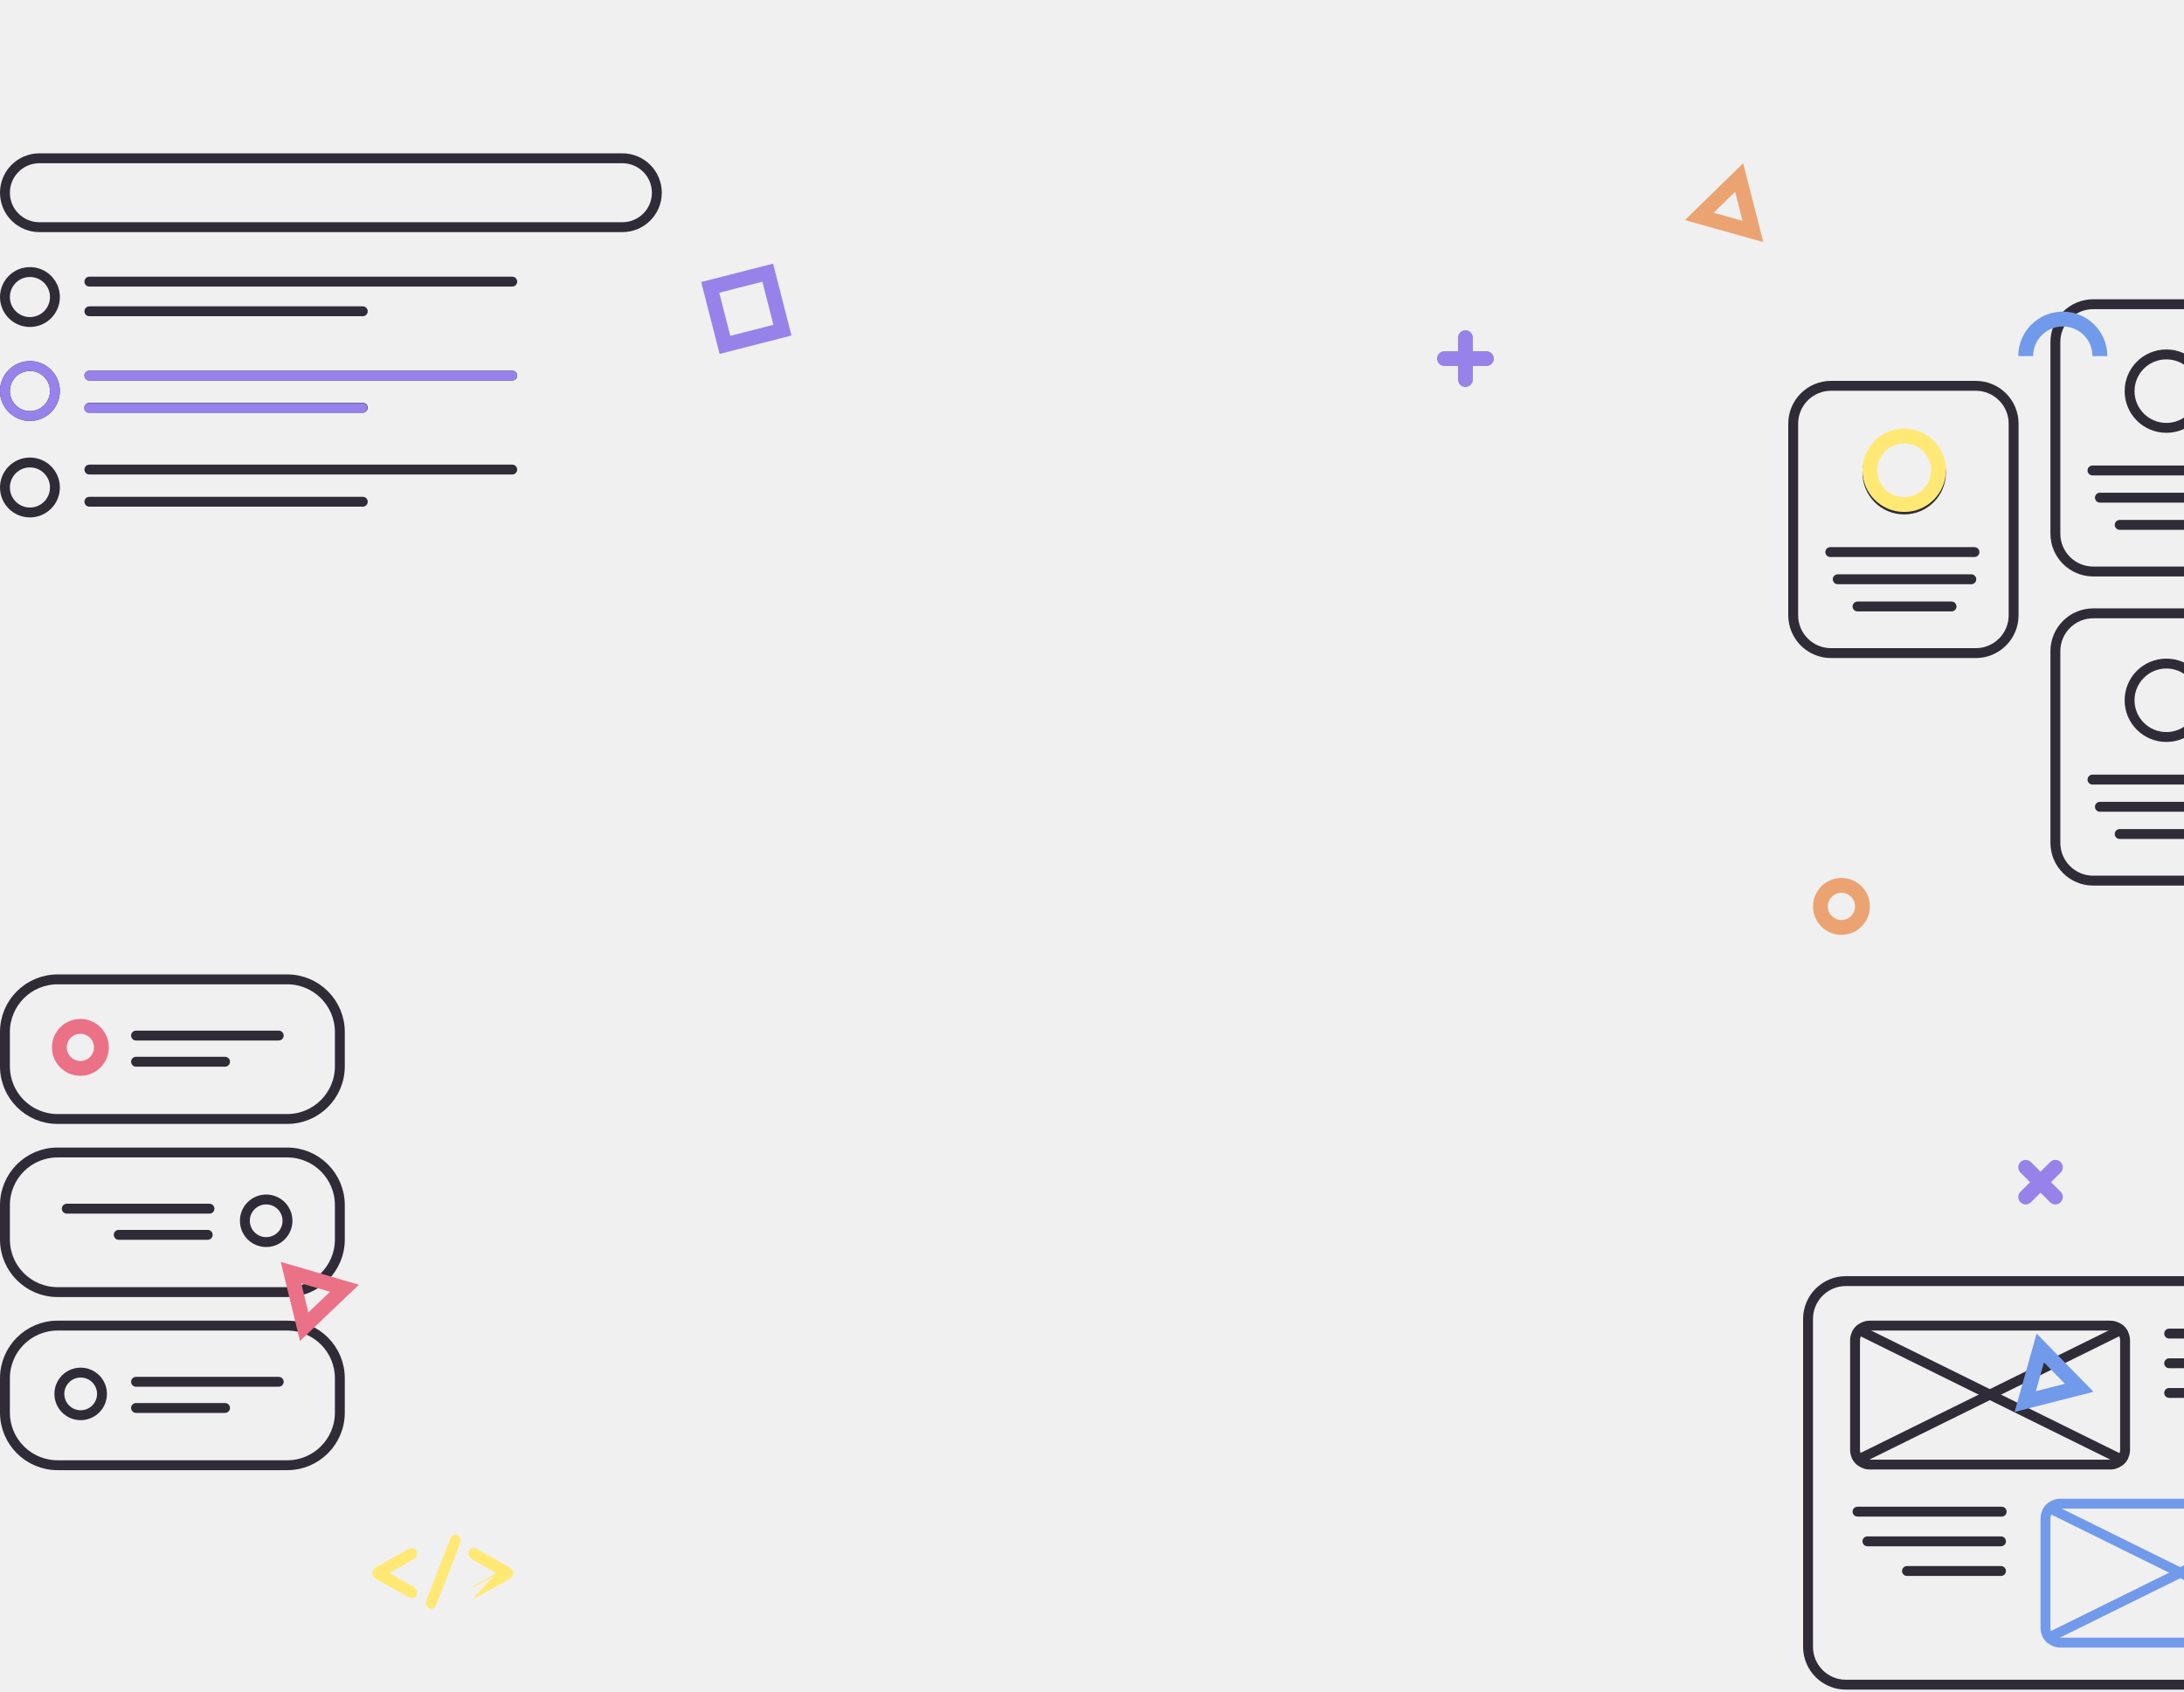
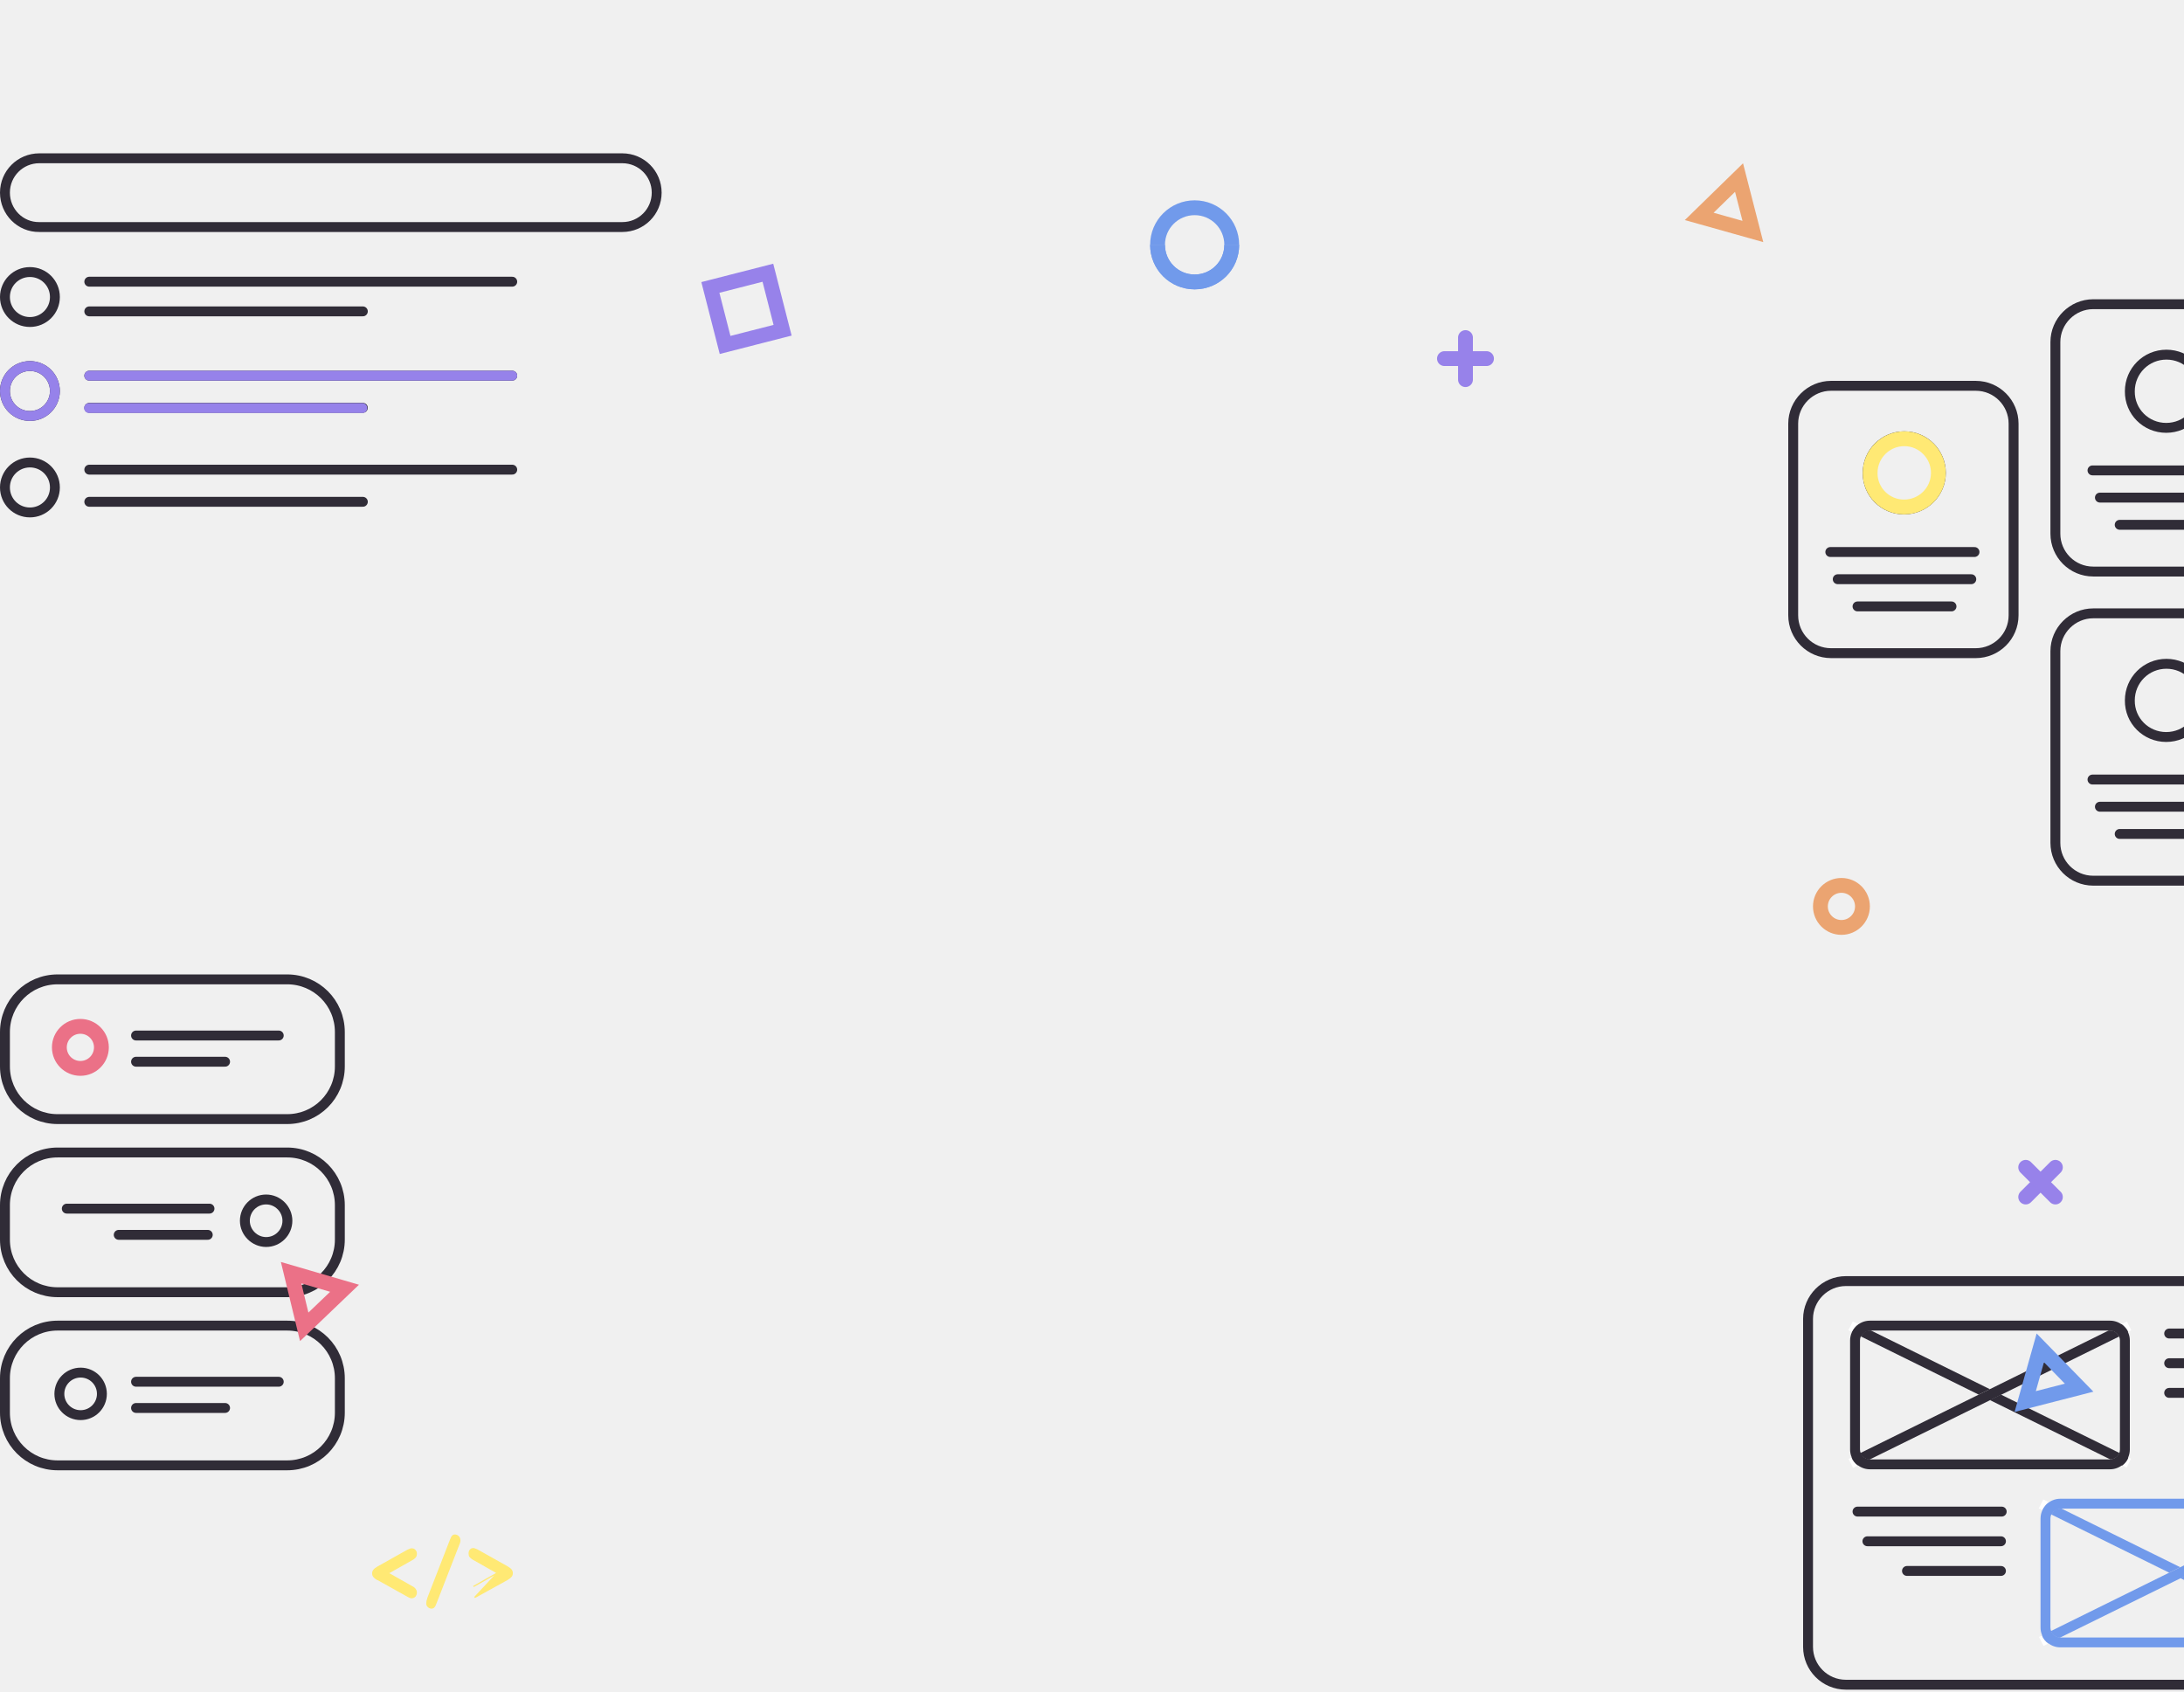
- <svg xmlns="http://www.w3.org/2000/svg" width="883" height="684" viewBox="0 0 883 684" fill="none">
-   <rect x="731" y="518" width="227.176" height="163.186" rx="15.304" stroke="#302C37" stroke-width="4" />
-   <path d="M877 539.225H935.284" stroke="#302C37" stroke-width="4" stroke-linecap="round" stroke-linejoin="round" />
-   <path d="M751 611.225H809.284" stroke="#302C37" stroke-width="4" stroke-linecap="round" stroke-linejoin="round" />
-   <path d="M877 551.225H931.011" stroke="#302C37" stroke-width="4" stroke-linecap="round" stroke-linejoin="round" />
-   <path d="M755 623.225H809.011" stroke="#302C37" stroke-width="4" stroke-linecap="round" stroke-linejoin="round" />
-   <path d="M877 563.225H915.01" stroke="#302C37" stroke-width="4" stroke-linecap="round" stroke-linejoin="round" />
-   <path d="M771 635.225H809.01" stroke="#302C37" stroke-width="4" stroke-linecap="round" stroke-linejoin="round" />
-   <rect x="750" y="536" width="109.18" height="56.187" rx="6.026" stroke="#302C37" stroke-width="4" />
-   <mask id="mask0" mask-type="alpha" maskUnits="userSpaceOnUse" x="748" y="534" width="114" height="61">
-     <rect x="750" y="536" width="109.18" height="56.187" rx="6.026" fill="white" stroke="white" stroke-width="4" />
-   </mask>
-   <g mask="url(#mask0)">
-     <path d="M750 537L858.899 590.767" stroke="#302C37" stroke-width="4" stroke-linecap="square" />
-     <path d="M859 537L750.101 590.767" stroke="#302C37" stroke-width="4" stroke-linecap="square" />
+ <svg xmlns="http://www.w3.org/2000/svg" xmlns:xlink="http://www.w3.org/1999/xlink" version="1.1" id="Layer_1" x="0px" y="0px" viewBox="0 0 883 684" style="enable-background:new 0 0 883 684;" xml:space="preserve">
+   <style type="text/css">
+ 	.st0{fill:none;stroke:#302C37;stroke-width:4;}
+ 	.st1{fill:none;stroke:#302C37;stroke-width:4;stroke-linecap:round;stroke-linejoin:round;}
+ 	.st2{fill:#302C37;}
+ 	.st3{clip-path:url(#SVGID_2_);fill:#FFFFFF;}
+ 	.st4{clip-path:url(#SVGID_2_);fill:#302C37;}
+ 	.st5{fill:#719AEB;}
+ 	.st6{clip-path:url(#SVGID_4_);fill:#FFFFFF;}
+ 	.st7{clip-path:url(#SVGID_4_);fill:#719AEB;}
+ 	.st8{fill:none;stroke:#9782EA;stroke-width:6;}
+ 	.st9{fill:#FFE974;}
+ 	.st10{fill:none;stroke:#FFE974;stroke-width:0.5;}
+ 	.st11{fill:none;stroke:#EBA471;stroke-width:6;}
+ 	.st12{fill:none;stroke:#719AEB;stroke-width:6;}
+ 	.st13{fill:none;stroke:#EB7187;stroke-width:6;}
+ 	.st14{fill:none;stroke:#9782EA;stroke-width:6;stroke-linecap:round;stroke-linejoin:round;}
+ 	.st15{fill:none;stroke:#9682EA;stroke-width:4;stroke-linecap:round;stroke-linejoin:round;}
+ 	.st16{fill:none;stroke:#FFE974;stroke-width:6;}
+ </style>
+   <g>
+     <path class="st0" d="M746.3,518h196.6c8.5,0,15.3,6.9,15.3,15.3v132.6c0,8.5-6.9,15.3-15.3,15.3H746.3c-8.5,0-15.3-6.9-15.3-15.3   V533.3C731,524.9,737.9,518,746.3,518z" />
+     <line class="st1" x1="877" y1="539.2" x2="935.3" y2="539.2" />
+     <line class="st1" x1="751" y1="611.2" x2="809.3" y2="611.2" />
+     <line class="st1" x1="877" y1="551.2" x2="931" y2="551.2" />
+     <line class="st1" x1="755" y1="623.2" x2="809" y2="623.2" />
+     <line class="st1" x1="877" y1="563.2" x2="915" y2="563.2" />
+     <line class="st1" x1="771" y1="635.2" x2="809" y2="635.2" />
+     <path class="st2" d="M756,536v2h97.1c1.1,0,2.1,0.4,2.8,1.2c0.7,0.7,1.2,1.7,1.2,2.8v44.1c0,1.1-0.4,2.1-1.2,2.8   c-0.7,0.7-1.7,1.2-2.8,1.2H756c-1.1,0-2.1-0.4-2.8-1.2c-0.7-0.7-1.2-1.7-1.2-2.8V542c0-1.1,0.4-2.1,1.2-2.8   c0.7-0.7,1.7-1.2,2.8-1.2V536v-2c-4.4,0-8,3.6-8,8v44.1c0,4.4,3.6,8,8,8h97.1c4.4,0,8-3.6,8-8V542c0-4.4-3.6-8-8-8H756V536" />
+     <g>
+       <defs>
+         <polyline id="SVGID_1_" points="747.3,534.3 861.7,534.3 861.7,593.4 747.3,593.4 747.3,534.3    " />
+       </defs>
+       <clipPath id="SVGID_2_">
+         <use xlink:href="#SVGID_1_" style="overflow:visible;" />
+       </clipPath>
+       <path class="st3" d="M860.5,589.3c-0.6,1.3-1.4,2.4-2.5,3.2l1.8,0.9l1.8-3.6L860.5,589.3" />
+       <path class="st4" d="M860.5,589.3c-0.6,1.3-1.4,2.4-2.5,3.2l0,0C859.1,591.7,860,590.6,860.5,589.3L860.5,589.3" />
+       <path class="st3" d="M859.9,534.3L859.9,534.3l-2.2,1.1c0.4,0.2,0.7,0.5,1,0.8c0.7,0.7,1.3,1.4,1.7,2.3l1.3-0.6L859.9,534.3" />
+       <path class="st4" d="M858.7,536.2c0.7,0.7,1.3,1.4,1.7,2.3l0,0C860,537.7,859.4,536.9,858.7,536.2" />
+       <path class="st3" d="M749.1,534.3L749.1,534.3l-1.8,3.6v0l1.4,0.7c0.6-1.3,1.5-2.4,2.6-3.2L749.1,534.3" />
+       <path class="st3" d="M748.6,589.3l-1.2,0.6l1.8,3.6l1.9-0.9C750,591.7,749.2,590.5,748.6,589.3" />
+       <path class="st4" d="M748.6,589.3L748.6,589.3c0.5,1.3,1.4,2.4,2.5,3.2l0,0C750,591.7,749.2,590.5,748.6,589.3" />
+       <path class="st4" d="M756.5,538H756c-1.1,0-2.1,0.4-2.8,1.2c-0.3,0.3-0.6,0.8-0.8,1.2l47.6,23.5l4.5-2.2L756.5,538" />
+       <path class="st4" d="M756.5,538H756c-1.1,0-2.1,0.4-2.8,1.2c-0.3,0.3-0.6,0.8-0.8,1.2l0,0c0.2-0.5,0.5-0.9,0.8-1.2    c0.7-0.7,1.7-1.2,2.8-1.2l0,0L756.5,538L756.5,538" />
+       <path class="st4" d="M809,563.9l-4.5,2.2l48.7,24c1.1,0,2.1-0.5,2.8-1.2c0.4-0.4,0.7-0.9,0.9-1.4L809,563.9" />
+       <path class="st4" d="M853.2,538h-0.7l-48,23.7l-4.5,2.2l-47.8,23.6c0.2,0.6,0.5,1.1,1,1.5c0.1,0.1,0.1,0.1,0.2,0.2    c0.7,0.6,1.5,0.9,2.4,1l48.7-24l4.5-2.2l47.8-23.6c-0.2-0.4-0.5-0.8-0.8-1.1C855.3,538.4,854.3,538,853.2,538" />
+       <path class="st4" d="M752.2,587.5L752.2,587.5c0.2,0.6,0.5,1.1,1,1.5c0.1,0.1,0.1,0.1,0.2,0.2c-0.1-0.1-0.1-0.1-0.2-0.2    C752.8,588.6,752.4,588.1,752.2,587.5 M853.2,538h-0.7l0,0L853.2,538c1.1,0,2.1,0.4,2.8,1.2c0,0,0,0,0,0    C855.3,538.4,854.3,538,853.2,538" />
+       <path class="st4" d="M751.4,535.5c-1.1,0.8-2.1,1.9-2.6,3.2l0,0C749.4,537.3,750.3,536.3,751.4,535.5L751.4,535.5" />
+       <path class="st4" d="M751.4,535.5c-1.1,0.8-2.1,1.9-2.6,3.2l3.6,1.8c0.2-0.5,0.5-0.9,0.8-1.2c0.7-0.7,1.7-1.2,2.8-1.2l0,0h0.5    L751.4,535.5" />
+       <path class="st4" d="M856.9,587.6c-0.2,0.5-0.5,1-0.9,1.4c-0.7,0.7-1.7,1.2-2.8,1.2l0,0c1.1,0,2.1-0.5,2.8-1.2    C856.4,588.6,856.7,588.1,856.9,587.6L856.9,587.6" />
+       <path class="st4" d="M856.9,587.6c-0.2,0.5-0.5,1-0.9,1.4c-0.7,0.7-1.7,1.2-2.8,1.2l4.8,2.4c1.1-0.8,2-1.9,2.5-3.2L856.9,587.6" />
+       <path class="st4" d="M856,539.2c0.3,0.3,0.6,0.7,0.8,1.1l0,0C856.6,539.9,856.3,539.5,856,539.2C856,539.2,856,539.2,856,539.2     M857.7,535.4L857.7,535.4c0.4,0.2,0.7,0.5,1,0.8C858.4,535.9,858.1,535.7,857.7,535.4" />
+       <path class="st4" d="M857.7,535.4l-5.2,2.6h0.7c1.1,0,2.1,0.4,2.8,1.2c0,0,0,0,0,0c0,0,0,0,0,0c0.3,0.3,0.6,0.7,0.8,1.1l3.6-1.8    c-0.4-0.9-1-1.6-1.7-2.3C858.4,535.9,858.1,535.7,857.7,535.4" />
+       <path class="st4" d="M753.4,589.2c0.7,0.6,1.5,0.9,2.4,1l0,0C754.9,590.1,754,589.8,753.4,589.2" />
+       <path class="st4" d="M752.2,587.5l-3.6,1.8c0.5,1.3,1.4,2.4,2.5,3.2l4.7-2.3c-0.9-0.1-1.8-0.4-2.4-1c-0.1-0.1-0.1-0.1-0.2-0.2    C752.8,588.6,752.4,588.1,752.2,587.5" />
+     </g>
+     <path class="st5" d="M833,608v2h97.1c1.1,0,2.1,0.4,2.8,1.2c0.7,0.7,1.2,1.7,1.2,2.8v44.1c0,1.1-0.4,2.1-1.2,2.8   c-0.7,0.7-1.7,1.2-2.8,1.2H833c-1.1,0-2.1-0.4-2.8-1.2c-0.7-0.7-1.2-1.7-1.2-2.8V614c0-1.1,0.4-2.1,1.2-2.8   c0.7-0.7,1.7-1.2,2.8-1.2V608v-2c-4.4,0-8,3.6-8,8v44.1c0,4.4,3.6,8,8,8h97.1c4.4,0,8-3.6,8-8V614c0-4.4-3.6-8-8-8H833V608" />
+     <g>
+       <defs>
+         <polyline id="SVGID_3_" points="824.3,606.3 938.7,606.3 938.7,665.4 824.3,665.4 824.3,606.3    " />
+       </defs>
+       <clipPath id="SVGID_4_">
+         <use xlink:href="#SVGID_3_" style="overflow:visible;" />
+       </clipPath>
+       <path class="st6" d="M937.5,661.3c-0.6,1.3-1.4,2.4-2.5,3.2l1.8,0.9l1.8-3.6L937.5,661.3" />
+       <path class="st7" d="M937.5,661.3c-0.6,1.3-1.4,2.4-2.5,3.2l0,0C936.1,663.7,937,662.6,937.5,661.3L937.5,661.3" />
+       <path class="st6" d="M936.9,606.3L936.9,606.3l-2.2,1.1c0.5,0.3,0.9,0.7,1.3,1.2c0.5,0.6,1,1.3,1.3,2l1.3-0.6L936.9,606.3" />
+       <path class="st7" d="M936,608.6c0.5,0.6,1,1.3,1.3,2l0,0C937,609.8,936.6,609.2,936,608.6" />
+       <path class="st6" d="M826.1,606.3L826.1,606.3l-1.8,3.6v0l1.4,0.7c0.6-1.3,1.5-2.4,2.6-3.2L826.1,606.3" />
+       <path class="st6" d="M825.6,661.3l-1.2,0.6l1.8,3.6l1.9-0.9C827,663.7,826.2,662.5,825.6,661.3" />
+       <path class="st7" d="M825.6,661.3L825.6,661.3c0.5,1.3,1.4,2.4,2.5,3.2l0,0C827,663.7,826.2,662.5,825.6,661.3" />
+       <path class="st7" d="M833.5,610H833c-1.1,0-2.1,0.4-2.8,1.2c-0.3,0.3-0.6,0.8-0.8,1.2l47.6,23.5l4.5-2.2L833.5,610" />
+       <path class="st7" d="M833.5,610H833c-1.1,0-2.1,0.4-2.8,1.2c-0.3,0.3-0.6,0.8-0.8,1.2l0,0c0.2-0.5,0.5-0.9,0.8-1.2    c0.7-0.7,1.7-1.2,2.8-1.2l0,0L833.5,610L833.5,610" />
+       <path class="st7" d="M886,635.9l-4.5,2.2l48.7,24c1.1,0,2.1-0.5,2.8-1.2c0.4-0.4,0.7-0.9,0.9-1.4L886,635.9" />
+       <path class="st7" d="M930.2,610h-0.7l-48,23.7l-4.5,2.2l-47.8,23.6c0,0.1,0.1,0.1,0.1,0.2c0.1,0.3,0.3,0.6,0.5,0.9c0,0,0,0,0,0    c0,0,0,0,0,0c0.1,0.1,0.2,0.3,0.4,0.4c0.1,0.1,0.1,0.1,0.2,0.2c0.7,0.6,1.5,0.9,2.4,1l48.7-24l4.5-2.2l47.8-23.6    c-0.2-0.4-0.5-0.8-0.8-1.1C932.3,610.4,931.3,610,930.2,610" />
+       <path class="st7" d="M829.8,660.6c0.1,0.1,0.2,0.3,0.4,0.4c0.1,0.1,0.1,0.1,0.2,0.2c-0.1-0.1-0.1-0.1-0.2-0.2    C830,660.9,829.9,660.7,829.8,660.6 M829.8,660.6C829.8,660.6,829.8,660.6,829.8,660.6C829.8,660.6,829.8,660.6,829.8,660.6     M829.2,659.5L829.2,659.5c0,0.1,0.1,0.1,0.1,0.2C829.3,659.6,829.2,659.6,829.2,659.5 M930.2,610h-0.7l0,0L930.2,610    c1.1,0,2.1,0.4,2.8,1.2c0,0,0,0,0,0C932.3,610.4,931.3,610,930.2,610" />
+       <path class="st7" d="M828.4,607.5c-1.1,0.8-2.1,1.9-2.6,3.2l0,0C826.4,609.3,827.3,608.3,828.4,607.5L828.4,607.5" />
+       <path class="st7" d="M828.4,607.5c-1.1,0.8-2.1,1.9-2.6,3.2l3.6,1.8c0.2-0.5,0.5-0.9,0.8-1.2c0.7-0.7,1.7-1.2,2.8-1.2l0,0h0.5    L828.4,607.5" />
+       <path class="st7" d="M933.9,659.6c-0.2,0.5-0.5,1-0.9,1.4c-0.7,0.7-1.7,1.2-2.8,1.2l0,0c1.1,0,2.1-0.5,2.8-1.2    C933.4,660.6,933.7,660.1,933.9,659.6L933.9,659.6" />
+       <path class="st7" d="M933.9,659.6c-0.2,0.5-0.5,1-0.9,1.4c-0.7,0.7-1.7,1.2-2.8,1.2l4.8,2.4c1.1-0.8,2-1.9,2.5-3.2L933.9,659.6" />
+       <path class="st7" d="M933,611.2c0.3,0.3,0.6,0.7,0.8,1.1l0,0C933.6,611.9,933.3,611.5,933,611.2C933,611.2,933,611.2,933,611.2     M934.7,607.4L934.7,607.4c0.5,0.3,0.9,0.7,1.3,1.2C935.6,608.1,935.2,607.7,934.7,607.4" />
+       <path class="st7" d="M934.7,607.4l-5.2,2.6h0.7c1.1,0,2.1,0.4,2.8,1.2c0,0,0,0,0,0c0,0,0,0,0,0c0.3,0.3,0.6,0.7,0.8,1.1l3.6-1.8    c-0.4-0.7-0.8-1.4-1.3-2C935.6,608.1,935.2,607.7,934.7,607.4" />
+       <path class="st7" d="M830.4,661.2c0.7,0.6,1.5,0.9,2.4,1l0,0C831.9,662.1,831,661.8,830.4,661.2 M829.8,660.6    C829.8,660.6,829.8,660.6,829.8,660.6C829.8,660.6,829.8,660.6,829.8,660.6 M829.3,659.7c0.1,0.3,0.3,0.6,0.5,0.9    C829.6,660.3,829.4,660,829.3,659.7" />
+       <path class="st7" d="M829.2,659.5l-3.6,1.8c0.5,1.3,1.4,2.4,2.5,3.2l4.7-2.3c-0.9-0.1-1.8-0.4-2.4-1c-0.1-0.1-0.1-0.1-0.2-0.2    c-0.1-0.1-0.3-0.3-0.4-0.4c0,0,0,0,0,0c0,0,0,0,0,0c-0.2-0.3-0.4-0.6-0.5-0.9C829.3,659.6,829.2,659.6,829.2,659.5" />
+     </g>
+     <path class="st0" d="M846.3,248h58.5c8.5,0,15.3,6.9,15.3,15.3v77.5c0,8.5-6.9,15.3-15.3,15.3h-58.5c-8.5,0-15.3-6.9-15.3-15.3   v-77.5C831,254.9,837.9,248,846.3,248z" />
+     <path class="st0" d="M875.8,298L875.8,298c8.2,0,14.9-6.6,14.9-14.8c0-8.2-6.6-14.8-14.8-14.8h0c-8.2,0-14.8,6.6-14.8,14.8   C861,291.4,867.6,298,875.8,298z" />
+     <line class="st1" x1="846" y1="315.2" x2="904.3" y2="315.2" />
+     <line class="st1" x1="849" y1="326.2" x2="903" y2="326.2" />
+     <line class="st1" x1="857" y1="337.2" x2="895" y2="337.2" />
+     <path class="st0" d="M846.3,123h58.5c8.5,0,15.3,6.9,15.3,15.3v77.5c0,8.5-6.9,15.3-15.3,15.3h-58.5c-8.5,0-15.3-6.9-15.3-15.3   v-77.5C831,129.9,837.9,123,846.3,123z" />
+     <path class="st0" d="M875.8,173L875.8,173c8.2,0,14.9-6.6,14.9-14.8c0-8.2-6.6-14.8-14.8-14.8h0c-8.2,0-14.8,6.6-14.8,14.8   C861,166.4,867.6,173,875.8,173z" />
+     <line class="st1" x1="846" y1="190.2" x2="904.3" y2="190.2" />
+     <line class="st1" x1="849" y1="201.2" x2="903" y2="201.2" />
+     <line class="st1" x1="857" y1="212.2" x2="895" y2="212.2" />
+     <path class="st0" d="M740.3,156h58.5c8.5,0,15.3,6.9,15.3,15.3v77.5c0,8.5-6.9,15.3-15.3,15.3h-58.5c-8.5,0-15.3-6.9-15.3-15.3   v-77.5C725,162.9,731.9,156,740.3,156z" />
+     <path class="st0" d="M769.8,206L769.8,206c8.2,0,14.9-6.6,14.9-14.8c0-8.2-6.6-14.8-14.8-14.8h0c-8.2,0-14.8,6.6-14.8,14.8   C755,199.4,761.6,206,769.8,206z" />
+     <line class="st1" x1="740" y1="223.2" x2="798.3" y2="223.2" />
+     <line class="st1" x1="743" y1="234.2" x2="797" y2="234.2" />
+     <line class="st1" x1="751" y1="245.2" x2="789" y2="245.2" />
+     <path class="st1" d="M23.3,466h92.8c11.8,0,21.3,9.5,21.3,21.3v13.9c0,11.8-9.5,21.3-21.3,21.3H23.3c-11.8,0-21.3-9.5-21.3-21.3   v-13.9C2,475.5,11.5,466,23.3,466z" />
+     <line class="st1" x1="27" y1="488.7" x2="84.7" y2="488.7" />
+     <path class="st1" d="M107.6,502.2c4.8,0,8.6-3.9,8.6-8.6s-3.9-8.6-8.6-8.6c-4.8,0-8.6,3.9-8.6,8.6S102.9,502.2,107.6,502.2z" />
+     <line class="st1" x1="48" y1="499.3" x2="84" y2="499.3" />
+     <path class="st1" d="M23.3,536h92.8c11.8,0,21.3,9.5,21.3,21.3v13.9c0,11.8-9.5,21.3-21.3,21.3H23.3c-11.8,0-21.3-9.5-21.3-21.3   v-13.9C2,545.5,11.5,536,23.3,536z" />
+     <line class="st1" x1="55" y1="558.7" x2="112.7" y2="558.7" />
+     <ellipse class="st1" cx="32.6" cy="563.6" rx="8.6" ry="8.6" />
+     <line class="st1" x1="55" y1="569.3" x2="91" y2="569.3" />
+     <path class="st1" d="M23.3,396h92.8c11.8,0,21.3,9.5,21.3,21.3v13.9c0,11.8-9.5,21.3-21.3,21.3H23.3c-11.8,0-21.3-9.5-21.3-21.3   v-13.9C2,405.5,11.5,396,23.3,396z" />
+     <line class="st1" x1="55" y1="418.7" x2="112.7" y2="418.7" />
+     <line class="st1" x1="55" y1="429.3" x2="91" y2="429.3" />
+     <path class="st1" d="M12.1,148L12.1,148c5.6,0,10.1,4.5,10.1,10.1v0c0,5.6-4.5,10.1-10.1,10.1c-5.6,0-10.1-4.5-10.1-10.1v0   C2,152.5,6.5,148,12.1,148z" />
+     <line class="st1" x1="36.1" y1="151.9" x2="207.1" y2="151.9" />
+     <line class="st1" x1="36.1" y1="164.9" x2="146.7" y2="164.9" />
+     <path class="st1" d="M12.1,187L12.1,187c5.6,0,10.1,4.5,10.1,10.1v0c0,5.6-4.5,10.1-10.1,10.1c-5.6,0-10.1-4.5-10.1-10.1v0   C2,191.5,6.5,187,12.1,187z" />
+     <line class="st1" x1="36.1" y1="189.9" x2="207.1" y2="189.9" />
+     <line class="st1" x1="36.1" y1="202.9" x2="146.7" y2="202.9" />
+     <path class="st1" d="M15.9,64h235.7c7.7,0,13.9,6.2,13.9,13.9c0,7.7-6.2,13.9-13.9,13.9H15.9C8.2,91.9,2,85.6,2,77.9   C2,70.2,8.2,64,15.9,64z" />
+     <path class="st1" d="M12.1,110L12.1,110c5.6,0,10.1,4.5,10.1,10.1v0c0,5.6-4.5,10.1-10.1,10.1c-5.6,0-10.1-4.5-10.1-10.1v0   C2,114.5,6.5,110,12.1,110z" />
+     <line class="st1" x1="36.1" y1="113.9" x2="207.1" y2="113.9" />
+     <line class="st1" x1="36.1" y1="125.9" x2="146.7" y2="125.9" />
+     <rect x="289.8" y="112.9" transform="matrix(0.9688 -0.2478 0.2478 0.9688 -21.526 78.6605)" class="st8" width="24" height="24" />
+     <path class="st9" d="M201.1,636l-9.7-5.5l0,0c-0.6-0.3-1-0.7-1.3-1l0,0c-0.3-0.4-0.4-0.8-0.4-1.3c0-0.6,0.1-1,0.4-1.4   c0.3-0.4,0.7-0.6,1.2-0.6c0.2,0,0.4,0,0.6,0.1c0.2,0.1,0.6,0.2,1,0.4l0,0v0l12.3,6.9l0,0l0,0l0.1,0.1c1.2,0.6,1.8,1.4,1.8,2.4   c0,1-0.6,1.7-1.8,2.4c-0.1,0.1-0.2,0.1-0.3,0.2l-12.3,6.8l0,0c-0.3,0.2-0.6,0.3-0.8,0.4l0,0L201.1,636z M201.1,636l-9.7,5.5   L201.1,636z M166.6,641.6l-9.7-5.5l9.7-5.5l0,0c0.6-0.3,1-0.7,1.3-1c0.3-0.4,0.4-0.8,0.4-1.3c0-0.6-0.1-1-0.5-1.4   c-0.3-0.4-0.7-0.6-1.3-0.6c-0.2,0-0.4,0-0.6,0.1c-0.2,0.1-0.5,0.2-1,0.4l0,0l-12.3,6.9l0,0l0,0l-0.1,0.1c-1.2,0.6-1.8,1.4-1.8,2.4   c0,1,0.6,1.7,1.8,2.4l0,0l0,0c0.1,0.1,0.2,0.1,0.3,0.1l0,0l12.2,6.8l0,0c0.3,0.2,0.6,0.3,0.8,0.4l0,0c0.2,0.1,0.5,0.1,0.7,0.1   c0.5,0,0.9-0.2,1.3-0.6c0.3-0.4,0.5-0.9,0.5-1.4c0-0.5-0.1-0.9-0.4-1.3C167.7,642.3,167.2,641.9,166.6,641.6z M173.1,649.6   L173.1,649.6c0.4,0.4,0.9,0.6,1.4,0.6c0.4,0,0.8-0.2,1-0.5c0.3-0.3,0.5-0.9,0.8-1.6l9.1-23.4v0c0.2-0.4,0.3-0.8,0.4-1.1   c0.1-0.3,0.1-0.5,0.1-0.8c0-0.6-0.2-1.1-0.6-1.5c-0.4-0.4-0.9-0.6-1.4-0.6c-0.4,0-0.8,0.2-1,0.5c-0.3,0.3-0.5,0.9-0.8,1.6   l-9.1,23.4l0,0.1l0,0c-0.3,0.8-0.4,1.4-0.4,1.8C172.5,648.7,172.7,649.2,173.1,649.6z" />
+     <path class="st10" d="M201.1,636l-9.7-5.5l0,0c-0.6-0.3-1-0.7-1.3-1l0,0c-0.3-0.4-0.4-0.8-0.4-1.3c0-0.6,0.1-1,0.4-1.4   c0.3-0.4,0.7-0.6,1.2-0.6c0.2,0,0.4,0,0.6,0.1c0.2,0.1,0.6,0.2,1,0.4l0,0v0l12.3,6.9l0,0l0,0l0.1,0.1c1.2,0.6,1.8,1.4,1.8,2.4   c0,1-0.6,1.7-1.8,2.4c-0.1,0.1-0.2,0.1-0.3,0.2l-12.3,6.8l0,0c-0.3,0.2-0.6,0.3-0.8,0.4l0,0L201.1,636z M201.1,636l-9.7,5.5   L201.1,636z M166.6,641.6l-9.7-5.5l9.7-5.5l0,0c0.6-0.3,1-0.7,1.3-1c0.3-0.4,0.4-0.8,0.4-1.3c0-0.6-0.1-1-0.5-1.4   c-0.3-0.4-0.7-0.6-1.3-0.6c-0.2,0-0.4,0-0.6,0.1c-0.2,0.1-0.5,0.2-1,0.4l0,0l-12.3,6.9l0,0l0,0l-0.1,0.1c-1.2,0.6-1.8,1.4-1.8,2.4   c0,1,0.6,1.7,1.8,2.4l0,0l0,0c0.1,0.1,0.2,0.1,0.3,0.1l0,0l12.2,6.8l0,0c0.3,0.2,0.6,0.3,0.8,0.4l0,0c0.2,0.1,0.5,0.1,0.7,0.1   c0.5,0,0.9-0.2,1.3-0.6c0.3-0.4,0.5-0.9,0.5-1.4c0-0.5-0.1-0.9-0.4-1.3C167.7,642.3,167.2,641.9,166.6,641.6z M173.1,649.6   L173.1,649.6c0.4,0.4,0.9,0.6,1.4,0.6c0.4,0,0.8-0.2,1-0.5c0.3-0.3,0.5-0.9,0.8-1.6l9.1-23.4v0c0.2-0.4,0.3-0.8,0.4-1.1   c0.1-0.3,0.1-0.5,0.1-0.8c0-0.6-0.2-1.1-0.6-1.5c-0.4-0.4-0.9-0.6-1.4-0.6c-0.4,0-0.8,0.2-1,0.5c-0.3,0.3-0.5,0.9-0.8,1.6   l-9.1,23.4l0,0.1l0,0c-0.3,0.8-0.4,1.4-0.4,1.8C172.5,648.7,172.7,649.2,173.1,649.6z" />
+     <polygon class="st11" points="708.7,93.6 687,87.5 703.1,71.8  " />
+     <polygon class="st12" points="818.8,566.7 824.9,545 840.6,561.1  " />
+     <polygon class="st13" points="123,536.5 117.7,514.6 139.3,520.9  " />
+     <circle class="st13" cx="32.5" cy="423.5" r="8.5" />
+     <circle class="st11" cx="744.5" cy="366.5" r="8.5" />
+     <path class="st12" d="M498,99c0-8.3-6.7-15-15-15s-15,6.7-15,15" />
+     <line class="st14" x1="831" y1="472" x2="819" y2="484" />
+     <line class="st14" x1="819" y1="472" x2="831" y2="484" />
+     <line class="st14" x1="592.5" y1="136.5" x2="592.5" y2="153.5" />
+     <line class="st14" x1="584" y1="145" x2="601" y2="145" />
+     <line class="st15" x1="36.1" y1="151.9" x2="207.1" y2="151.9" />
+     <line class="st15" x1="36" y1="165" x2="146.5" y2="165" />
+     <path class="st15" d="M12.1,148L12.1,148c5.6,0,10.1,4.5,10.1,10.1v0c0,5.6-4.5,10.1-10.1,10.1c-5.6,0-10.1-4.5-10.1-10.1v0   C2,152.5,6.5,148,12.1,148z" />
+     <path class="st16" d="M769.8,205L769.8,205c7.7,0,13.9-6.2,13.9-13.8c0-7.6-6.2-13.8-13.8-13.8h0c-7.6,0-13.8,6.2-13.8,13.8   C756,198.8,762.2,205,769.8,205z" />
+     <path class="st12" d="M468,99c0,8.3,6.7,15,15,15s15-6.7,15-15" />
+     <path class="st12" d="M468,99c0,8.3,6.7,15,15,15s15-6.7,15-15" />
  </g>
-   <rect x="827" y="608" width="109.18" height="56.187" rx="6.026" stroke="#719AEB" stroke-width="4" />
-   <mask id="mask1" mask-type="alpha" maskUnits="userSpaceOnUse" x="825" y="605" width="114" height="62">
-     <rect x="827" y="608" width="109.18" height="56.187" rx="6.026" fill="white" stroke="white" stroke-width="4" />
-   </mask>
-   <g mask="url(#mask1)">
-     <path d="M827 609L935.899 662.767" stroke="#719AEB" stroke-width="4" stroke-linecap="square" />
-     <path d="M936 609L827.101 662.767" stroke="#719AEB" stroke-width="4" stroke-linecap="square" />
-   </g>
-   <rect x="831" y="248" width="89.113" height="108.082" rx="15.304" stroke="#302C37" stroke-width="4" />
-   <rect x="2" y="-2" width="29.736" height="29.692" rx="14.846" transform="matrix(1 0 0 -1 859 296)" stroke="#302C37" stroke-width="4" />
-   <path d="M846 315.225H904.284" stroke="#302C37" stroke-width="4" stroke-linecap="round" stroke-linejoin="round" />
-   <path d="M849 326.225H903.011" stroke="#302C37" stroke-width="4" stroke-linecap="round" stroke-linejoin="round" />
-   <path d="M857 337.225H895.01" stroke="#302C37" stroke-width="4" stroke-linecap="round" stroke-linejoin="round" />
-   <rect x="831" y="123" width="89.113" height="108.082" rx="15.304" stroke="#302C37" stroke-width="4" />
-   <rect x="2" y="-2" width="29.736" height="29.692" rx="14.846" transform="matrix(1 0 0 -1 859 171)" stroke="#302C37" stroke-width="4" />
-   <path d="M846 190.225H904.284" stroke="#302C37" stroke-width="4" stroke-linecap="round" stroke-linejoin="round" />
-   <path d="M849 201.225H903.011" stroke="#302C37" stroke-width="4" stroke-linecap="round" stroke-linejoin="round" />
-   <path d="M857 212.225H895.01" stroke="#302C37" stroke-width="4" stroke-linecap="round" stroke-linejoin="round" />
-   <rect x="725" y="156" width="89.113" height="108.082" rx="15.304" stroke="#302C37" stroke-width="4" />
-   <rect x="2" y="-2" width="29.736" height="29.692" rx="14.846" transform="matrix(1 0 0 -1 753 204)" stroke="#302C37" stroke-width="4" />
-   <path d="M740 223.225H798.284" stroke="#302C37" stroke-width="4" stroke-linecap="round" stroke-linejoin="round" />
-   <path d="M743 234.225H797.011" stroke="#302C37" stroke-width="4" stroke-linecap="round" stroke-linejoin="round" />
-   <path d="M751 245.225H789.01" stroke="#302C37" stroke-width="4" stroke-linecap="round" stroke-linejoin="round" />
-   <rect x="2" y="466" width="135.401" height="56.45" rx="21.279" stroke="#302C37" stroke-width="4" stroke-linecap="round" stroke-linejoin="round" />
-   <path d="M27 488.72H84.689" stroke="#302C37" stroke-width="4" stroke-linecap="round" stroke-linejoin="round" />
-   <path fill-rule="evenodd" clip-rule="evenodd" d="M107.618 502.228C112.378 502.228 116.236 498.371 116.236 493.614C116.236 488.857 112.378 485 107.618 485C102.858 485 99 488.857 99 493.614C99 498.371 102.858 502.228 107.618 502.228Z" stroke="#302C37" stroke-width="4" stroke-linecap="round" stroke-linejoin="round" />
-   <path d="M48 499.302H83.986" stroke="#302C37" stroke-width="4" stroke-linecap="round" stroke-linejoin="round" />
-   <rect x="2" y="536" width="135.401" height="56.45" rx="21.279" stroke="#302C37" stroke-width="4" stroke-linecap="round" stroke-linejoin="round" />
-   <path d="M55 558.72H112.689" stroke="#302C37" stroke-width="4" stroke-linecap="round" stroke-linejoin="round" />
-   <path fill-rule="evenodd" clip-rule="evenodd" d="M32.618 572.228C37.378 572.228 41.236 568.371 41.236 563.614C41.236 558.857 37.378 555 32.618 555C27.858 555 24 558.857 24 563.614C24 568.371 27.858 572.228 32.618 572.228Z" stroke="#302C37" stroke-width="4" stroke-linecap="round" stroke-linejoin="round" />
-   <path d="M55 569.302H90.986" stroke="#302C37" stroke-width="4" stroke-linecap="round" stroke-linejoin="round" />
-   <rect x="2" y="396" width="135.401" height="56.45" rx="21.279" stroke="#302C37" stroke-width="4" stroke-linecap="round" stroke-linejoin="round" />
-   <path d="M55 418.72H112.689" stroke="#302C37" stroke-width="4" stroke-linecap="round" stroke-linejoin="round" />
-   <path d="M55 429.302H90.986" stroke="#302C37" stroke-width="4" stroke-linecap="round" stroke-linejoin="round" />
-   <rect x="2" y="148" width="20.208" height="20.211" rx="10.104" stroke="#302C37" stroke-width="4" stroke-linecap="round" stroke-linejoin="round" />
-   <path d="M36.138 151.867H207.097" stroke="#302C37" stroke-width="4" stroke-linecap="round" stroke-linejoin="round" />
-   <path d="M36.138 164.867H146.673" stroke="#302C37" stroke-width="4" stroke-linecap="round" stroke-linejoin="round" />
-   <rect x="2" y="187" width="20.208" height="20.211" rx="10.104" stroke="#302C37" stroke-width="4" stroke-linecap="round" stroke-linejoin="round" />
-   <path d="M36.138 189.867H207.097" stroke="#302C37" stroke-width="4" stroke-linecap="round" stroke-linejoin="round" />
-   <path d="M36.138 202.867H146.673" stroke="#302C37" stroke-width="4" stroke-linecap="round" stroke-linejoin="round" />
-   <rect x="2" y="64" width="263.565" height="27.856" rx="13.928" stroke="#302C37" stroke-width="4" stroke-linecap="round" stroke-linejoin="round" />
-   <rect x="2" y="110" width="20.208" height="20.211" rx="10.104" stroke="#302C37" stroke-width="4" stroke-linecap="round" stroke-linejoin="round" />
-   <path d="M36.138 113.867H207.097" stroke="#302C37" stroke-width="4" stroke-linecap="round" stroke-linejoin="round" />
-   <path d="M36.138 125.867H146.673" stroke="#302C37" stroke-width="4" stroke-linecap="round" stroke-linejoin="round" />
-   <rect x="287.151" y="116.199" width="24" height="24" transform="rotate(-14.3461 287.151 116.199)" stroke="#9782EA" stroke-width="6" />
-   <path d="M201.098 636.05L191.368 630.505L191.365 630.503C190.803 630.171 190.378 629.827 190.112 629.466L190.106 629.458L190.106 629.458C189.848 629.077 189.722 628.635 189.722 628.143C189.722 627.579 189.862 627.097 190.164 626.718C190.473 626.333 190.893 626.14 191.399 626.14C191.6 626.14 191.815 626.185 192.04 626.266C192.277 626.347 192.596 626.498 192.99 626.71L192.995 626.712L192.995 626.713L205.277 633.613L205.291 633.621L205.305 633.631L205.415 633.714C206.584 634.363 207.25 635.16 207.25 636.125C207.25 637.088 206.607 637.867 205.473 638.482C205.377 638.551 205.284 638.608 205.201 638.644L192.948 645.406C192.948 645.407 192.947 645.407 192.947 645.407C192.63 645.585 192.346 645.717 192.099 645.798C192.098 645.799 192.098 645.799 192.097 645.799L201.098 636.05ZM201.098 636.05L191.368 641.595L201.098 636.05ZM166.647 641.595L156.932 636.05L166.648 630.505L166.649 630.504C167.221 630.173 167.649 629.828 167.906 629.462C168.177 629.08 168.309 628.637 168.309 628.143C168.309 627.577 168.163 627.093 167.848 626.715C167.529 626.331 167.1 626.14 166.586 626.14C166.402 626.14 166.202 626.186 165.992 626.265C165.771 626.336 165.45 626.489 165.04 626.711L165.04 626.711L165.037 626.712L152.723 633.613L152.709 633.621L152.695 633.631L152.585 633.714C151.416 634.363 150.75 635.16 150.75 636.125C150.75 637.078 151.393 637.86 152.522 638.488L152.531 638.492L152.539 638.496C152.672 638.558 152.76 638.603 152.81 638.633L152.81 638.633L152.817 638.637L165.038 645.407L165.04 645.408C165.366 645.585 165.649 645.717 165.884 645.798L165.887 645.799C166.133 645.88 166.367 645.923 166.586 645.923C167.1 645.923 167.529 645.732 167.848 645.348C168.163 644.97 168.309 644.486 168.309 643.92C168.309 643.429 168.184 642.997 167.921 642.637C167.663 642.271 167.229 641.926 166.647 641.595ZM173.109 649.636L173.111 649.639C173.526 650.04 174.01 650.25 174.557 650.25C174.964 650.25 175.31 650.064 175.587 649.731C175.852 649.411 176.123 648.868 176.403 648.131C176.403 648.131 176.403 648.131 176.403 648.131L185.49 624.728C185.49 624.728 185.49 624.728 185.49 624.727C185.667 624.277 185.791 623.917 185.857 623.653C185.923 623.387 185.957 623.13 185.957 622.884C185.957 622.284 185.745 621.771 185.323 621.361C184.91 620.961 184.431 620.75 183.893 620.75C183.486 620.75 183.14 620.936 182.863 621.269C182.597 621.589 182.322 622.145 182.031 622.906C182.031 622.906 182.031 622.906 182.031 622.906L172.96 646.27L172.93 646.342L172.93 646.342L172.927 646.352C172.647 647.112 172.492 647.708 172.492 648.116C172.492 648.714 172.697 649.226 173.109 649.636Z" fill="#FFE974" stroke="#FFE974" stroke-width="0.5" />
-   <path d="M708.713 93.587L687.034 87.503L703.143 71.77L708.713 93.587Z" stroke="#EBA471" stroke-width="6" />
-   <path d="M818.81 566.713L824.894 545.034L840.626 561.142L818.81 566.713Z" stroke="#719AEB" stroke-width="6" />
-   <path d="M122.982 536.452L117.653 514.575L139.263 520.898L122.982 536.452Z" stroke="#EB7187" stroke-width="6" />
-   <path d="M41 423.5C41 428.194 37.194 432 32.5 432C27.806 432 24 428.194 24 423.5C24 418.806 27.806 415 32.5 415C37.194 415 41 418.806 41 423.5Z" stroke="#EB7187" stroke-width="6" />
-   <path d="M753 366.5C753 371.194 749.194 375 744.5 375C739.806 375 736 371.194 736 366.5C736 361.805 739.806 358 744.5 358C749.194 358 753 361.805 753 366.5Z" stroke="#EBA471" stroke-width="6" />
-   <path d="M849 144C849 135.716 842.284 129 834 129C825.716 129 819 135.716 819 144" stroke="#719AEB" stroke-width="6" />
-   <path d="M831 472L819 484" stroke="#9782EA" stroke-width="6" stroke-linecap="round" stroke-linejoin="round" />
-   <path d="M819 472L831 484" stroke="#9782EA" stroke-width="6" stroke-linecap="round" stroke-linejoin="round" />
-   <path d="M592.485 136.515L592.485 153.485" stroke="#9782EA" stroke-width="6" stroke-linecap="round" stroke-linejoin="round" />
-   <path d="M584 145L600.971 145" stroke="#9782EA" stroke-width="6" stroke-linecap="round" stroke-linejoin="round" />
-   <path d="M36.138 151.867H207.097" stroke="#9682EA" stroke-width="4" stroke-linecap="round" stroke-linejoin="round" />
-   <path d="M36 165H146.535" stroke="#9682EA" stroke-width="4" stroke-linecap="round" stroke-linejoin="round" />
-   <rect x="2" y="148" width="20.208" height="20.211" rx="10.104" stroke="#9682EA" stroke-width="4" stroke-linecap="round" stroke-linejoin="round" />
-   <rect x="3" y="-3" width="27.736" height="27.692" rx="13.846" transform="matrix(1 0 0 -1 753 201)" stroke="#FFE974" stroke-width="6" />
</svg>
